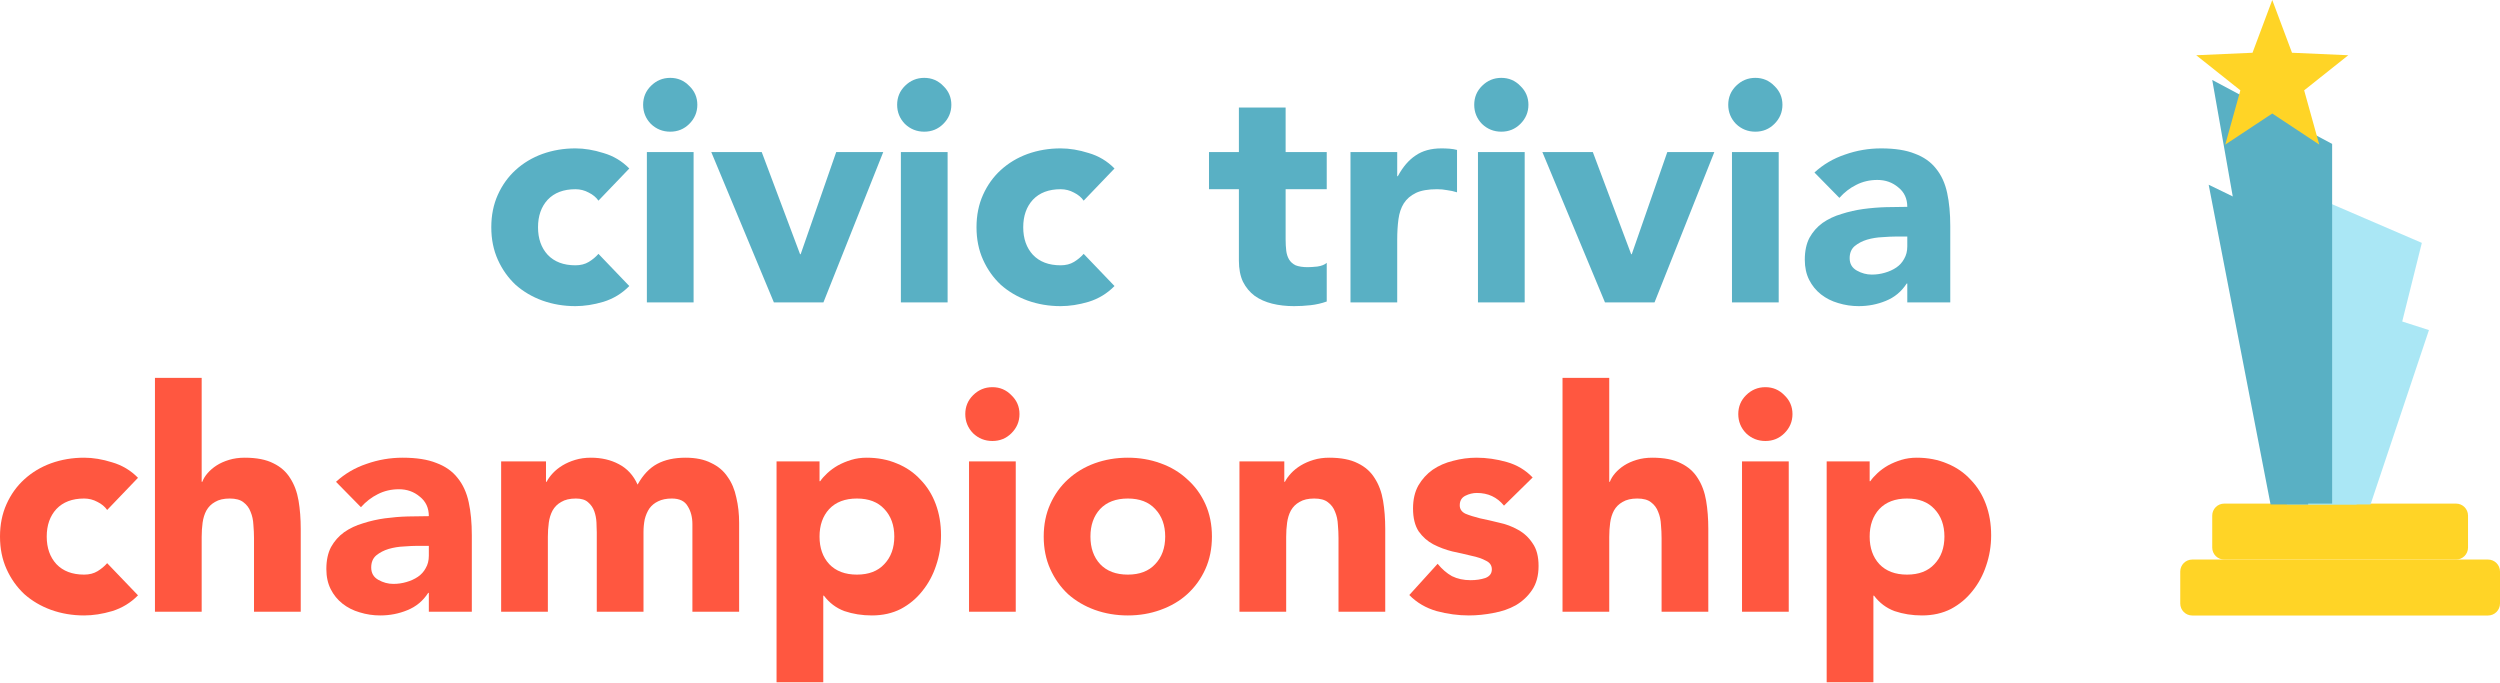
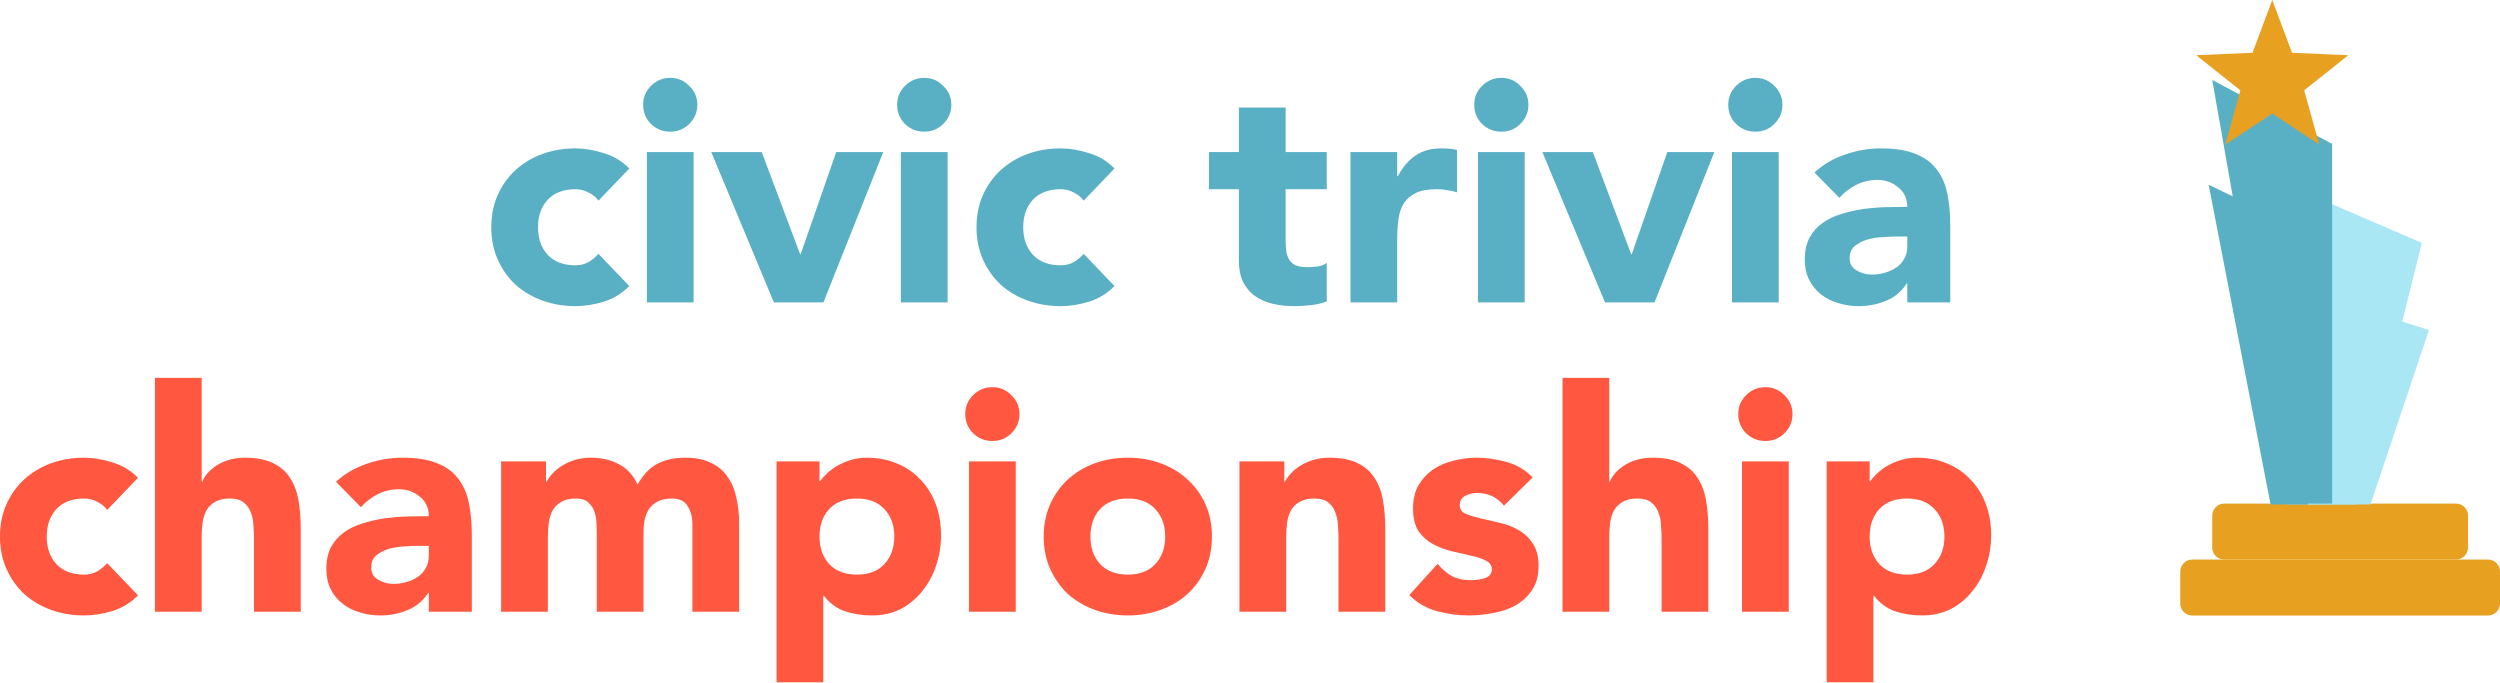
<svg xmlns="http://www.w3.org/2000/svg" width="674" height="184" viewBox="0 0 674 184" fill="none">
  <path d="M28.89 137.488C28.274 136.598 27.406 135.875 26.287 135.319C25.167 134.708 23.963 134.402 22.675 134.402C19.484 134.402 16.992 135.347 15.201 137.237C13.465 139.128 12.597 141.601 12.597 144.659C12.597 147.717 13.465 150.191 15.201 152.081C16.992 153.971 19.484 154.916 22.675 154.916C24.075 154.916 25.279 154.61 26.287 153.999C27.294 153.387 28.162 152.665 28.89 151.831L37.204 160.503C35.245 162.505 32.921 163.922 30.234 164.756C27.602 165.534 25.083 165.923 22.675 165.923C19.54 165.923 16.573 165.423 13.773 164.422C11.03 163.422 8.622 162.004 6.551 160.17C4.535 158.279 2.939 156.028 1.764 153.415C0.588 150.802 0 147.884 0 144.659C0 141.435 0.588 138.516 1.764 135.903C2.939 133.29 4.535 131.067 6.551 129.232C8.622 127.342 11.03 125.896 13.773 124.896C16.573 123.895 19.54 123.395 22.675 123.395C25.083 123.395 27.602 123.812 30.234 124.646C32.921 125.424 35.245 126.814 37.204 128.815L28.89 137.488Z" fill="#FF5740" />
  <path d="M54.372 101.88V129.899H54.54C54.82 129.121 55.296 128.343 55.968 127.564C56.64 126.786 57.452 126.091 58.403 125.479C59.355 124.868 60.475 124.368 61.763 123.978C63.05 123.589 64.45 123.395 65.962 123.395C69.153 123.395 71.729 123.895 73.688 124.896C75.648 125.841 77.159 127.175 78.223 128.898C79.343 130.622 80.099 132.651 80.491 134.986C80.883 137.321 81.079 139.85 81.079 142.574V164.923H68.481V145.076C68.481 143.909 68.425 142.713 68.313 141.49C68.257 140.212 68.005 139.044 67.558 137.988C67.166 136.932 66.522 136.07 65.626 135.403C64.786 134.736 63.554 134.402 61.931 134.402C60.307 134.402 58.991 134.708 57.983 135.319C56.976 135.875 56.192 136.654 55.632 137.654C55.128 138.599 54.792 139.684 54.624 140.907C54.456 142.13 54.372 143.408 54.372 144.743V164.923H41.775V101.88H54.372Z" fill="#FF5740" />
  <path d="M115.614 159.836H115.446C114.046 162.004 112.171 163.561 109.819 164.506C107.524 165.451 105.088 165.923 102.513 165.923C100.609 165.923 98.761 165.646 96.97 165.09C95.234 164.589 93.695 163.811 92.351 162.755C91.007 161.698 89.943 160.392 89.159 158.835C88.376 157.279 87.984 155.472 87.984 153.415C87.984 151.08 88.404 149.107 89.243 147.494C90.139 145.882 91.315 144.548 92.771 143.492C94.282 142.435 95.99 141.629 97.894 141.073C99.797 140.462 101.757 140.017 103.772 139.739C105.844 139.461 107.888 139.294 109.903 139.239C111.975 139.183 113.878 139.155 115.614 139.155C115.614 136.932 114.802 135.18 113.178 133.902C111.611 132.568 109.735 131.9 107.552 131.9C105.48 131.9 103.576 132.345 101.841 133.235C100.161 134.069 98.649 135.236 97.306 136.737L90.587 129.899C92.939 127.731 95.682 126.119 98.817 125.063C101.953 123.951 105.2 123.395 108.559 123.395C112.255 123.395 115.278 123.867 117.63 124.812C120.037 125.702 121.941 127.036 123.34 128.815C124.796 130.594 125.804 132.79 126.364 135.403C126.924 137.96 127.204 140.934 127.204 144.326V164.923H115.614V159.836ZM112.507 147.161C111.555 147.161 110.351 147.216 108.895 147.328C107.496 147.383 106.124 147.606 104.78 147.995C103.492 148.384 102.373 148.968 101.421 149.746C100.525 150.524 100.077 151.608 100.077 152.998C100.077 154.499 100.721 155.611 102.009 156.334C103.296 157.056 104.64 157.418 106.04 157.418C107.272 157.418 108.447 157.251 109.567 156.917C110.743 156.584 111.779 156.111 112.675 155.5C113.57 154.888 114.27 154.11 114.774 153.165C115.334 152.22 115.614 151.108 115.614 149.829V147.161H112.507Z" fill="#FF5740" />
  <path d="M135.107 124.395H147.201V129.899H147.369C147.76 129.121 148.32 128.343 149.048 127.564C149.776 126.786 150.644 126.091 151.652 125.479C152.659 124.868 153.807 124.368 155.095 123.978C156.383 123.589 157.782 123.395 159.294 123.395C162.15 123.395 164.669 123.978 166.853 125.146C169.092 126.313 170.772 128.148 171.892 130.65C173.347 128.037 175.111 126.174 177.182 125.063C179.254 123.951 181.801 123.395 184.825 123.395C187.568 123.395 189.864 123.867 191.711 124.812C193.615 125.702 195.099 126.953 196.162 128.565C197.282 130.122 198.066 131.984 198.514 134.152C199.018 136.265 199.27 138.544 199.27 140.99V164.923H186.672V141.324C186.672 139.433 186.253 137.821 185.413 136.487C184.629 135.097 183.201 134.402 181.13 134.402C179.674 134.402 178.442 134.652 177.434 135.153C176.483 135.597 175.699 136.237 175.083 137.071C174.523 137.905 174.103 138.877 173.823 139.989C173.599 141.101 173.487 142.269 173.487 143.492V164.923H160.89V143.492C160.89 142.769 160.862 141.879 160.806 140.823C160.75 139.767 160.554 138.766 160.218 137.821C159.882 136.876 159.322 136.07 158.538 135.403C157.81 134.736 156.719 134.402 155.263 134.402C153.639 134.402 152.324 134.708 151.316 135.319C150.308 135.875 149.524 136.654 148.964 137.654C148.46 138.599 148.124 139.684 147.956 140.907C147.788 142.13 147.704 143.408 147.704 144.743V164.923H135.107V124.395Z" fill="#FF5740" />
  <path d="M209.358 124.395H220.947V129.732H221.115C221.619 129.01 222.263 128.287 223.047 127.564C223.887 126.786 224.838 126.091 225.902 125.479C227.022 124.868 228.226 124.368 229.513 123.978C230.801 123.589 232.173 123.395 233.629 123.395C236.652 123.395 239.395 123.923 241.859 124.979C244.322 125.98 246.422 127.425 248.158 129.315C249.949 131.15 251.321 133.346 252.273 135.903C253.225 138.46 253.7 141.268 253.7 144.326C253.7 147.161 253.253 149.885 252.357 152.498C251.517 155.055 250.285 157.334 248.661 159.336C247.094 161.337 245.162 162.949 242.867 164.172C240.571 165.34 237.968 165.923 235.056 165.923C232.425 165.923 229.961 165.534 227.666 164.756C225.426 163.922 223.579 162.532 222.123 160.587H221.955V183.936H209.358V124.395ZM220.947 144.659C220.947 147.717 221.815 150.191 223.551 152.081C225.342 153.971 227.834 154.916 231.025 154.916C234.216 154.916 236.68 153.971 238.416 152.081C240.207 150.191 241.103 147.717 241.103 144.659C241.103 141.601 240.207 139.128 238.416 137.237C236.68 135.347 234.216 134.402 231.025 134.402C227.834 134.402 225.342 135.347 223.551 137.237C221.815 139.128 220.947 141.601 220.947 144.659Z" fill="#FF5740" />
  <path d="M261.249 124.395H273.846V164.923H261.249V124.395ZM260.241 111.637C260.241 109.635 260.941 107.94 262.341 106.55C263.797 105.105 265.532 104.382 267.548 104.382C269.563 104.382 271.271 105.105 272.671 106.55C274.126 107.94 274.854 109.635 274.854 111.637C274.854 113.638 274.126 115.362 272.671 116.807C271.271 118.197 269.563 118.892 267.548 118.892C265.532 118.892 263.797 118.197 262.341 116.807C260.941 115.362 260.241 113.638 260.241 111.637Z" fill="#FF5740" />
  <path d="M281.385 144.659C281.385 141.435 281.973 138.516 283.149 135.903C284.325 133.29 285.92 131.067 287.936 129.232C290.007 127.342 292.415 125.896 295.158 124.896C297.958 123.895 300.925 123.395 304.061 123.395C307.196 123.395 310.135 123.895 312.879 124.896C315.678 125.896 318.086 127.342 320.101 129.232C322.173 131.067 323.796 133.29 324.972 135.903C326.148 138.516 326.736 141.435 326.736 144.659C326.736 147.884 326.148 150.802 324.972 153.415C323.796 156.028 322.173 158.279 320.101 160.17C318.086 162.004 315.678 163.422 312.879 164.422C310.135 165.423 307.196 165.923 304.061 165.923C300.925 165.923 297.958 165.423 295.158 164.422C292.415 163.422 290.007 162.004 287.936 160.17C285.92 158.279 284.325 156.028 283.149 153.415C281.973 150.802 281.385 147.884 281.385 144.659ZM293.983 144.659C293.983 147.717 294.85 150.191 296.586 152.081C298.378 153.971 300.869 154.916 304.061 154.916C307.252 154.916 309.715 153.971 311.451 152.081C313.243 150.191 314.138 147.717 314.138 144.659C314.138 141.601 313.243 139.128 311.451 137.237C309.715 135.347 307.252 134.402 304.061 134.402C300.869 134.402 298.378 135.347 296.586 137.237C294.85 139.128 293.983 141.601 293.983 144.659Z" fill="#FF5740" />
  <path d="M334.156 124.395H346.249V129.899H346.417C346.809 129.121 347.369 128.343 348.097 127.564C348.825 126.786 349.693 126.091 350.7 125.479C351.708 124.868 352.856 124.368 354.144 123.978C355.431 123.589 356.831 123.395 358.343 123.395C361.534 123.395 364.11 123.895 366.069 124.896C368.029 125.841 369.541 127.175 370.604 128.898C371.724 130.622 372.48 132.651 372.872 134.986C373.264 137.321 373.46 139.85 373.46 142.574V164.923H360.862V145.076C360.862 143.909 360.806 142.713 360.694 141.49C360.638 140.212 360.386 139.044 359.939 137.988C359.547 136.932 358.903 136.07 358.007 135.403C357.167 134.736 355.935 134.402 354.312 134.402C352.688 134.402 351.372 134.708 350.365 135.319C349.357 135.875 348.573 136.654 348.013 137.654C347.509 138.599 347.173 139.684 347.005 140.907C346.837 142.13 346.753 143.408 346.753 144.743V164.923H334.156V124.395Z" fill="#FF5740" />
  <path d="M405.476 136.32C403.628 134.041 401.192 132.901 398.169 132.901C397.105 132.901 396.069 133.151 395.062 133.652C394.054 134.152 393.55 135.014 393.55 136.237C393.55 137.237 394.054 137.988 395.062 138.488C396.125 138.933 397.441 139.35 399.009 139.739C400.633 140.073 402.34 140.462 404.132 140.907C405.979 141.296 407.687 141.935 409.255 142.825C410.878 143.714 412.194 144.937 413.202 146.494C414.266 147.995 414.798 150.024 414.798 152.581C414.798 155.194 414.21 157.362 413.034 159.086C411.914 160.753 410.458 162.115 408.667 163.172C406.875 164.172 404.86 164.867 402.62 165.256C400.381 165.701 398.169 165.923 395.985 165.923C393.13 165.923 390.247 165.534 387.335 164.756C384.424 163.922 381.96 162.477 379.945 160.42L387.587 151.997C388.763 153.443 390.051 154.555 391.45 155.333C392.906 156.056 394.586 156.417 396.489 156.417C397.945 156.417 399.261 156.222 400.437 155.833C401.612 155.389 402.2 154.61 402.2 153.498C402.2 152.442 401.668 151.664 400.604 151.164C399.597 150.608 398.281 150.163 396.657 149.829C395.09 149.44 393.382 149.051 391.534 148.662C389.743 148.217 388.035 147.578 386.411 146.744C384.844 145.91 383.528 144.743 382.464 143.241C381.456 141.685 380.953 139.628 380.953 137.071C380.953 134.68 381.428 132.623 382.38 130.9C383.388 129.176 384.676 127.759 386.243 126.647C387.867 125.535 389.715 124.729 391.786 124.229C393.858 123.673 395.957 123.395 398.085 123.395C400.772 123.395 403.488 123.784 406.231 124.562C408.975 125.341 411.298 126.73 413.202 128.732L405.476 136.32Z" fill="#FF5740" />
  <path d="M433.852 101.88V129.899H434.02C434.3 129.121 434.776 128.343 435.448 127.564C436.12 126.786 436.932 126.091 437.884 125.479C438.835 124.868 439.955 124.368 441.243 123.978C442.531 123.589 443.93 123.395 445.442 123.395C448.633 123.395 451.209 123.895 453.168 124.896C455.128 125.841 456.64 127.175 457.704 128.898C458.823 130.622 459.579 132.651 459.971 134.986C460.363 137.321 460.559 139.85 460.559 142.574V164.923H447.962V145.076C447.962 143.909 447.906 142.713 447.794 141.49C447.738 140.212 447.486 139.044 447.038 137.988C446.646 136.932 446.002 136.07 445.106 135.403C444.266 134.736 443.035 134.402 441.411 134.402C439.787 134.402 438.472 134.708 437.464 135.319C436.456 135.875 435.672 136.654 435.112 137.654C434.608 138.599 434.272 139.684 434.104 140.907C433.936 142.13 433.852 143.408 433.852 144.743V164.923H421.255V101.88H433.852Z" fill="#FF5740" />
  <path d="M469.647 124.395H482.245V164.923H469.647V124.395ZM468.64 111.637C468.64 109.635 469.339 107.94 470.739 106.55C472.195 105.105 473.931 104.382 475.946 104.382C477.962 104.382 479.669 105.105 481.069 106.55C482.525 107.94 483.253 109.635 483.253 111.637C483.253 113.638 482.525 115.362 481.069 116.807C479.669 118.197 477.962 118.892 475.946 118.892C473.931 118.892 472.195 118.197 470.739 116.807C469.339 115.362 468.64 113.638 468.64 111.637Z" fill="#FF5740" />
  <path d="M492.471 124.395H504.061V129.732H504.229C504.732 129.01 505.376 128.287 506.16 127.564C507 126.786 507.952 126.091 509.016 125.479C510.135 124.868 511.339 124.368 512.627 123.978C513.915 123.589 515.286 123.395 516.742 123.395C519.765 123.395 522.509 123.923 524.972 124.979C527.436 125.98 529.535 127.425 531.271 129.315C533.063 131.15 534.434 133.346 535.386 135.903C536.338 138.46 536.814 141.268 536.814 144.326C536.814 147.161 536.366 149.885 535.47 152.498C534.63 155.055 533.399 157.334 531.775 159.336C530.207 161.337 528.276 162.949 525.98 164.172C523.685 165.34 521.081 165.923 518.17 165.923C515.538 165.923 513.075 165.534 510.779 164.756C508.54 163.922 506.692 162.532 505.236 160.587H505.068V183.936H492.471V124.395ZM504.061 144.659C504.061 147.717 504.928 150.191 506.664 152.081C508.456 153.971 510.947 154.916 514.139 154.916C517.33 154.916 519.793 153.971 521.529 152.081C523.321 150.191 524.216 147.717 524.216 144.659C524.216 141.601 523.321 139.128 521.529 137.237C519.793 135.347 517.33 134.402 514.139 134.402C510.947 134.402 508.456 135.347 506.664 137.237C504.928 139.128 504.061 141.601 504.061 144.659Z" fill="#FF5740" />
  <path d="M161.343 54.098C160.727 53.208 159.859 52.486 158.74 51.93C157.62 51.318 156.416 51.013 155.128 51.013C151.937 51.013 149.446 51.958 147.654 53.848C145.918 55.738 145.051 58.212 145.051 61.269C145.051 64.327 145.918 66.801 147.654 68.691C149.446 70.581 151.937 71.526 155.128 71.526C156.528 71.526 157.732 71.221 158.74 70.609C159.747 69.998 160.615 69.275 161.343 68.441L169.657 77.114C167.698 79.115 165.374 80.532 162.687 81.366C160.055 82.145 157.536 82.534 155.128 82.534C151.993 82.534 149.026 82.034 146.226 81.033C143.483 80.032 141.075 78.615 139.004 76.78C136.988 74.89 135.393 72.638 134.217 70.025C133.041 67.412 132.453 64.494 132.453 61.269C132.453 58.045 133.041 55.126 134.217 52.514C135.393 49.901 136.988 47.677 139.004 45.842C141.075 43.952 143.483 42.507 146.226 41.506C149.026 40.505 151.993 40.005 155.128 40.005C157.536 40.005 160.055 40.422 162.687 41.256C165.374 42.034 167.698 43.424 169.657 45.425L161.343 54.098Z" fill="#59B0C4" />
  <path d="M174.396 41.006H186.993V81.533H174.396V41.006ZM173.388 28.247C173.388 26.246 174.088 24.55 175.488 23.16C176.943 21.715 178.679 20.992 180.695 20.992C182.71 20.992 184.418 21.715 185.818 23.16C187.273 24.55 188.001 26.246 188.001 28.247C188.001 30.248 187.273 31.972 185.818 33.417C184.418 34.807 182.71 35.502 180.695 35.502C178.679 35.502 176.943 34.807 175.488 33.417C174.088 31.972 173.388 30.248 173.388 28.247Z" fill="#59B0C4" />
  <path d="M191.761 41.006H205.366L215.696 68.524H215.864L225.438 41.006H238.119L221.994 81.533H208.641L191.761 41.006Z" fill="#59B0C4" />
  <path d="M242.878 41.006H255.475V81.533H242.878V41.006ZM241.87 28.247C241.87 26.246 242.57 24.55 243.97 23.16C245.425 21.715 247.161 20.992 249.177 20.992C251.192 20.992 252.9 21.715 254.299 23.16C255.755 24.55 256.483 26.246 256.483 28.247C256.483 30.248 255.755 31.972 254.299 33.417C252.9 34.807 251.192 35.502 249.177 35.502C247.161 35.502 245.425 34.807 243.97 33.417C242.57 31.972 241.87 30.248 241.87 28.247Z" fill="#59B0C4" />
  <path d="M292.156 54.098C291.54 53.208 290.672 52.486 289.553 51.93C288.433 51.318 287.229 51.013 285.941 51.013C282.75 51.013 280.258 51.958 278.467 53.848C276.731 55.738 275.863 58.212 275.863 61.269C275.863 64.327 276.731 66.801 278.467 68.691C280.258 70.581 282.75 71.526 285.941 71.526C287.341 71.526 288.545 71.221 289.553 70.609C290.56 69.998 291.428 69.275 292.156 68.441L300.47 77.114C298.511 79.115 296.187 80.532 293.5 81.366C290.868 82.145 288.349 82.534 285.941 82.534C282.806 82.534 279.839 82.034 277.039 81.033C274.296 80.032 271.888 78.615 269.817 76.78C267.801 74.89 266.205 72.638 265.03 70.025C263.854 67.412 263.266 64.494 263.266 61.269C263.266 58.045 263.854 55.126 265.03 52.514C266.205 49.901 267.801 47.677 269.817 45.842C271.888 43.952 274.296 42.507 277.039 41.506C279.839 40.505 282.806 40.005 285.941 40.005C288.349 40.005 290.868 40.422 293.5 41.256C296.187 42.034 298.511 43.424 300.47 45.425L292.156 54.098Z" fill="#59B0C4" />
  <path d="M357.689 51.013H346.604V64.522C346.604 65.633 346.66 66.662 346.772 67.607C346.884 68.496 347.136 69.275 347.527 69.942C347.919 70.609 348.507 71.137 349.291 71.526C350.131 71.86 351.223 72.027 352.566 72.027C353.238 72.027 354.106 71.971 355.17 71.86C356.29 71.693 357.129 71.36 357.689 70.859V81.283C356.29 81.783 354.834 82.117 353.322 82.284C351.811 82.45 350.327 82.534 348.871 82.534C346.744 82.534 344.784 82.311 342.992 81.867C341.201 81.422 339.633 80.727 338.289 79.782C336.946 78.781 335.882 77.503 335.098 75.946C334.37 74.389 334.006 72.499 334.006 70.275V51.013H325.944V41.006H334.006V28.998H346.604V41.006H357.689V51.013Z" fill="#59B0C4" />
  <path d="M364.091 41.006H376.688V47.51H376.856C378.2 45.008 379.796 43.146 381.643 41.923C383.491 40.644 385.815 40.005 388.614 40.005C389.342 40.005 390.07 40.033 390.798 40.088C391.525 40.144 392.197 40.255 392.813 40.422V51.846C391.917 51.568 391.022 51.374 390.126 51.263C389.286 51.096 388.39 51.013 387.438 51.013C385.031 51.013 383.127 51.346 381.727 52.013C380.328 52.68 379.236 53.625 378.452 54.848C377.724 56.016 377.248 57.434 377.024 59.101C376.8 60.769 376.688 62.604 376.688 64.605V81.533H364.091V41.006Z" fill="#59B0C4" />
  <path d="M398.459 41.006H411.056V81.533H398.459V41.006ZM397.451 28.247C397.451 26.246 398.151 24.55 399.551 23.16C401.006 21.715 402.742 20.992 404.758 20.992C406.773 20.992 408.481 21.715 409.881 23.16C411.336 24.55 412.064 26.246 412.064 28.247C412.064 30.248 411.336 31.972 409.881 33.417C408.481 34.807 406.773 35.502 404.758 35.502C402.742 35.502 401.006 34.807 399.551 33.417C398.151 31.972 397.451 30.248 397.451 28.247Z" fill="#59B0C4" />
  <path d="M415.824 41.006H429.429L439.759 68.524H439.927L449.501 41.006H462.182L446.058 81.533H432.704L415.824 41.006Z" fill="#59B0C4" />
  <path d="M466.941 41.006H479.538V81.533H466.941V41.006ZM465.933 28.247C465.933 26.246 466.633 24.55 468.033 23.16C469.488 21.715 471.224 20.992 473.24 20.992C475.255 20.992 476.963 21.715 478.363 23.16C479.818 24.55 480.546 26.246 480.546 28.247C480.546 30.248 479.818 31.972 478.363 33.417C476.963 34.807 475.255 35.502 473.24 35.502C471.224 35.502 469.488 34.807 468.033 33.417C466.633 31.972 465.933 30.248 465.933 28.247Z" fill="#59B0C4" />
  <path d="M514.204 76.446H514.036C512.636 78.615 510.76 80.171 508.409 81.116C506.113 82.061 503.678 82.534 501.102 82.534C499.199 82.534 497.351 82.256 495.559 81.7C493.824 81.2 492.284 80.421 490.94 79.365C489.597 78.309 488.533 77.002 487.749 75.446C486.965 73.889 486.573 72.082 486.573 70.025C486.573 67.69 486.993 65.717 487.833 64.105C488.729 62.492 489.905 61.158 491.36 60.102C492.872 59.046 494.58 58.24 496.483 57.684C498.387 57.072 500.346 56.627 502.362 56.349C504.434 56.072 506.477 55.905 508.493 55.849C510.564 55.794 512.468 55.766 514.204 55.766C514.204 53.542 513.392 51.791 511.768 50.512C510.2 49.178 508.325 48.511 506.141 48.511C504.07 48.511 502.166 48.956 500.43 49.845C498.751 50.679 497.239 51.846 495.895 53.347L489.177 46.509C491.528 44.341 494.272 42.729 497.407 41.673C500.542 40.561 503.79 40.005 507.149 40.005C510.844 40.005 513.868 40.478 516.219 41.423C518.627 42.312 520.53 43.646 521.93 45.425C523.386 47.204 524.393 49.4 524.953 52.013C525.513 54.57 525.793 57.545 525.793 60.936V81.533H514.204V76.446ZM511.096 63.771C510.144 63.771 508.941 63.827 507.485 63.938C506.085 63.993 504.713 64.216 503.37 64.605C502.082 64.994 500.962 65.578 500.01 66.356C499.115 67.135 498.667 68.219 498.667 69.608C498.667 71.109 499.311 72.221 500.598 72.944C501.886 73.667 503.23 74.028 504.629 74.028C505.861 74.028 507.037 73.861 508.157 73.528C509.333 73.194 510.368 72.722 511.264 72.11C512.16 71.499 512.86 70.72 513.364 69.775C513.924 68.83 514.204 67.718 514.204 66.44V63.771H511.096Z" fill="#59B0C4" />
-   <path d="M670.767 150.855H591.029C589.243 150.855 587.796 152.303 587.796 154.088V162.709C587.796 164.494 589.243 165.941 591.029 165.941H670.767C672.553 165.941 674 164.494 674 162.709V154.088C674 152.303 672.553 150.855 670.767 150.855Z" fill="#FFD426" />
-   <path d="M662.147 135.771H599.649C597.864 135.771 596.417 137.219 596.417 139.004V147.625C596.417 149.41 597.864 150.857 599.649 150.857H662.147C663.932 150.857 665.38 149.41 665.38 147.625V139.004C665.38 137.219 663.932 135.771 662.147 135.771Z" fill="#FFD426" />
+   <path d="M670.767 150.855H591.029C589.243 150.855 587.796 152.303 587.796 154.088V162.709C587.796 164.494 589.243 165.941 591.029 165.941H670.767C672.553 165.941 674 164.494 674 162.709V154.088C674 152.303 672.553 150.855 670.767 150.855Z" fill="#E8A020" />
+   <path d="M662.147 135.771H599.649C597.864 135.771 596.417 137.219 596.417 139.004V147.625C596.417 149.41 597.864 150.857 599.649 150.857H662.147C663.932 150.857 665.38 149.41 665.38 147.625V139.004C665.38 137.219 663.932 135.771 662.147 135.771Z" fill="#E8A020" />
  <path d="M616.531 136.011V49.807L652.928 65.48L635.324 136.011H616.531Z" fill="#AAE7F5" />
  <path d="M622.278 136.01V78.541L654.844 88.99L639.093 136.01H622.278Z" fill="#AAE7F5" />
  <path d="M628.743 135.771V38.792L596.417 21.551L616.531 135.771H628.743Z" fill="#59B0C4" />
  <path d="M622.278 136.011V62.819L595.459 49.807L612.146 136.011H622.278Z" fill="#59B0C4" />
-   <path d="M612.601 0L617.925 14.224L633.096 14.892L621.2 24.353L625.273 38.986L612.601 30.602L599.929 38.986L604.003 24.353L592.106 14.892L607.278 14.224L612.601 0Z" fill="#FFD426" />
+   <path d="M612.601 0L617.925 14.224L633.096 14.892L621.2 24.353L625.273 38.986L612.601 30.602L599.929 38.986L604.003 24.353L592.106 14.892L607.278 14.224L612.601 0Z" fill="#E8A020" />
</svg>
